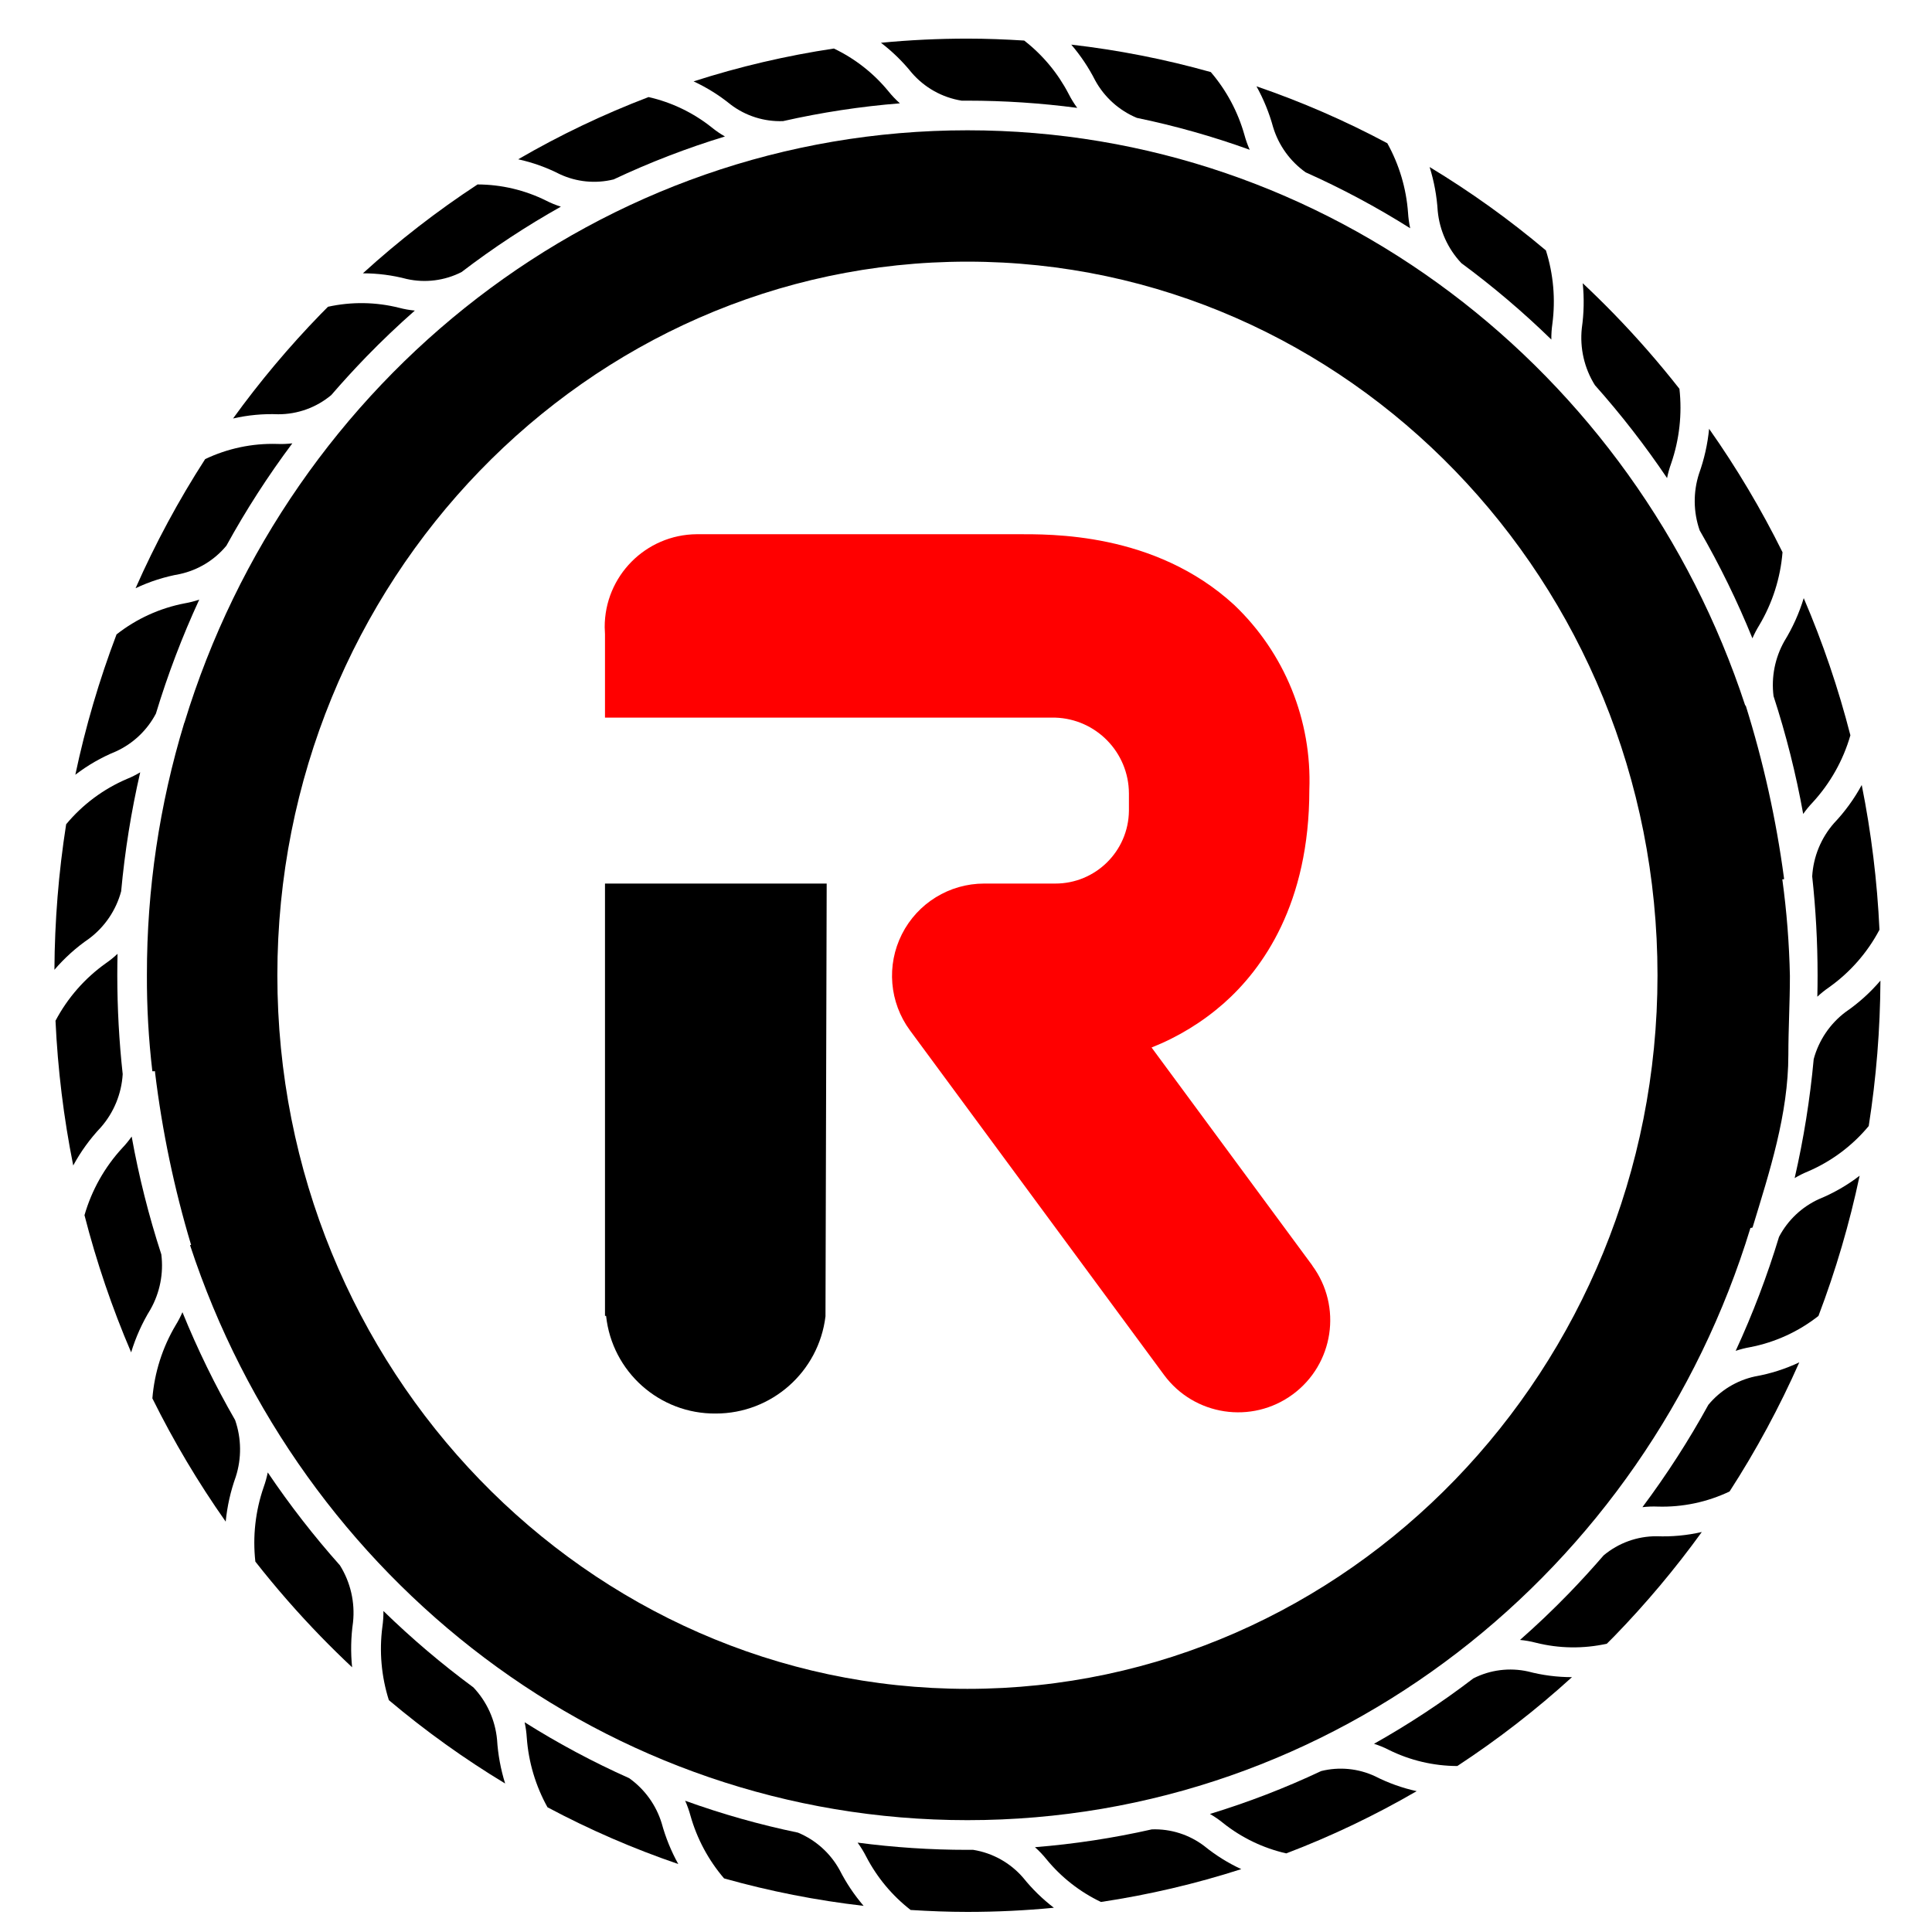
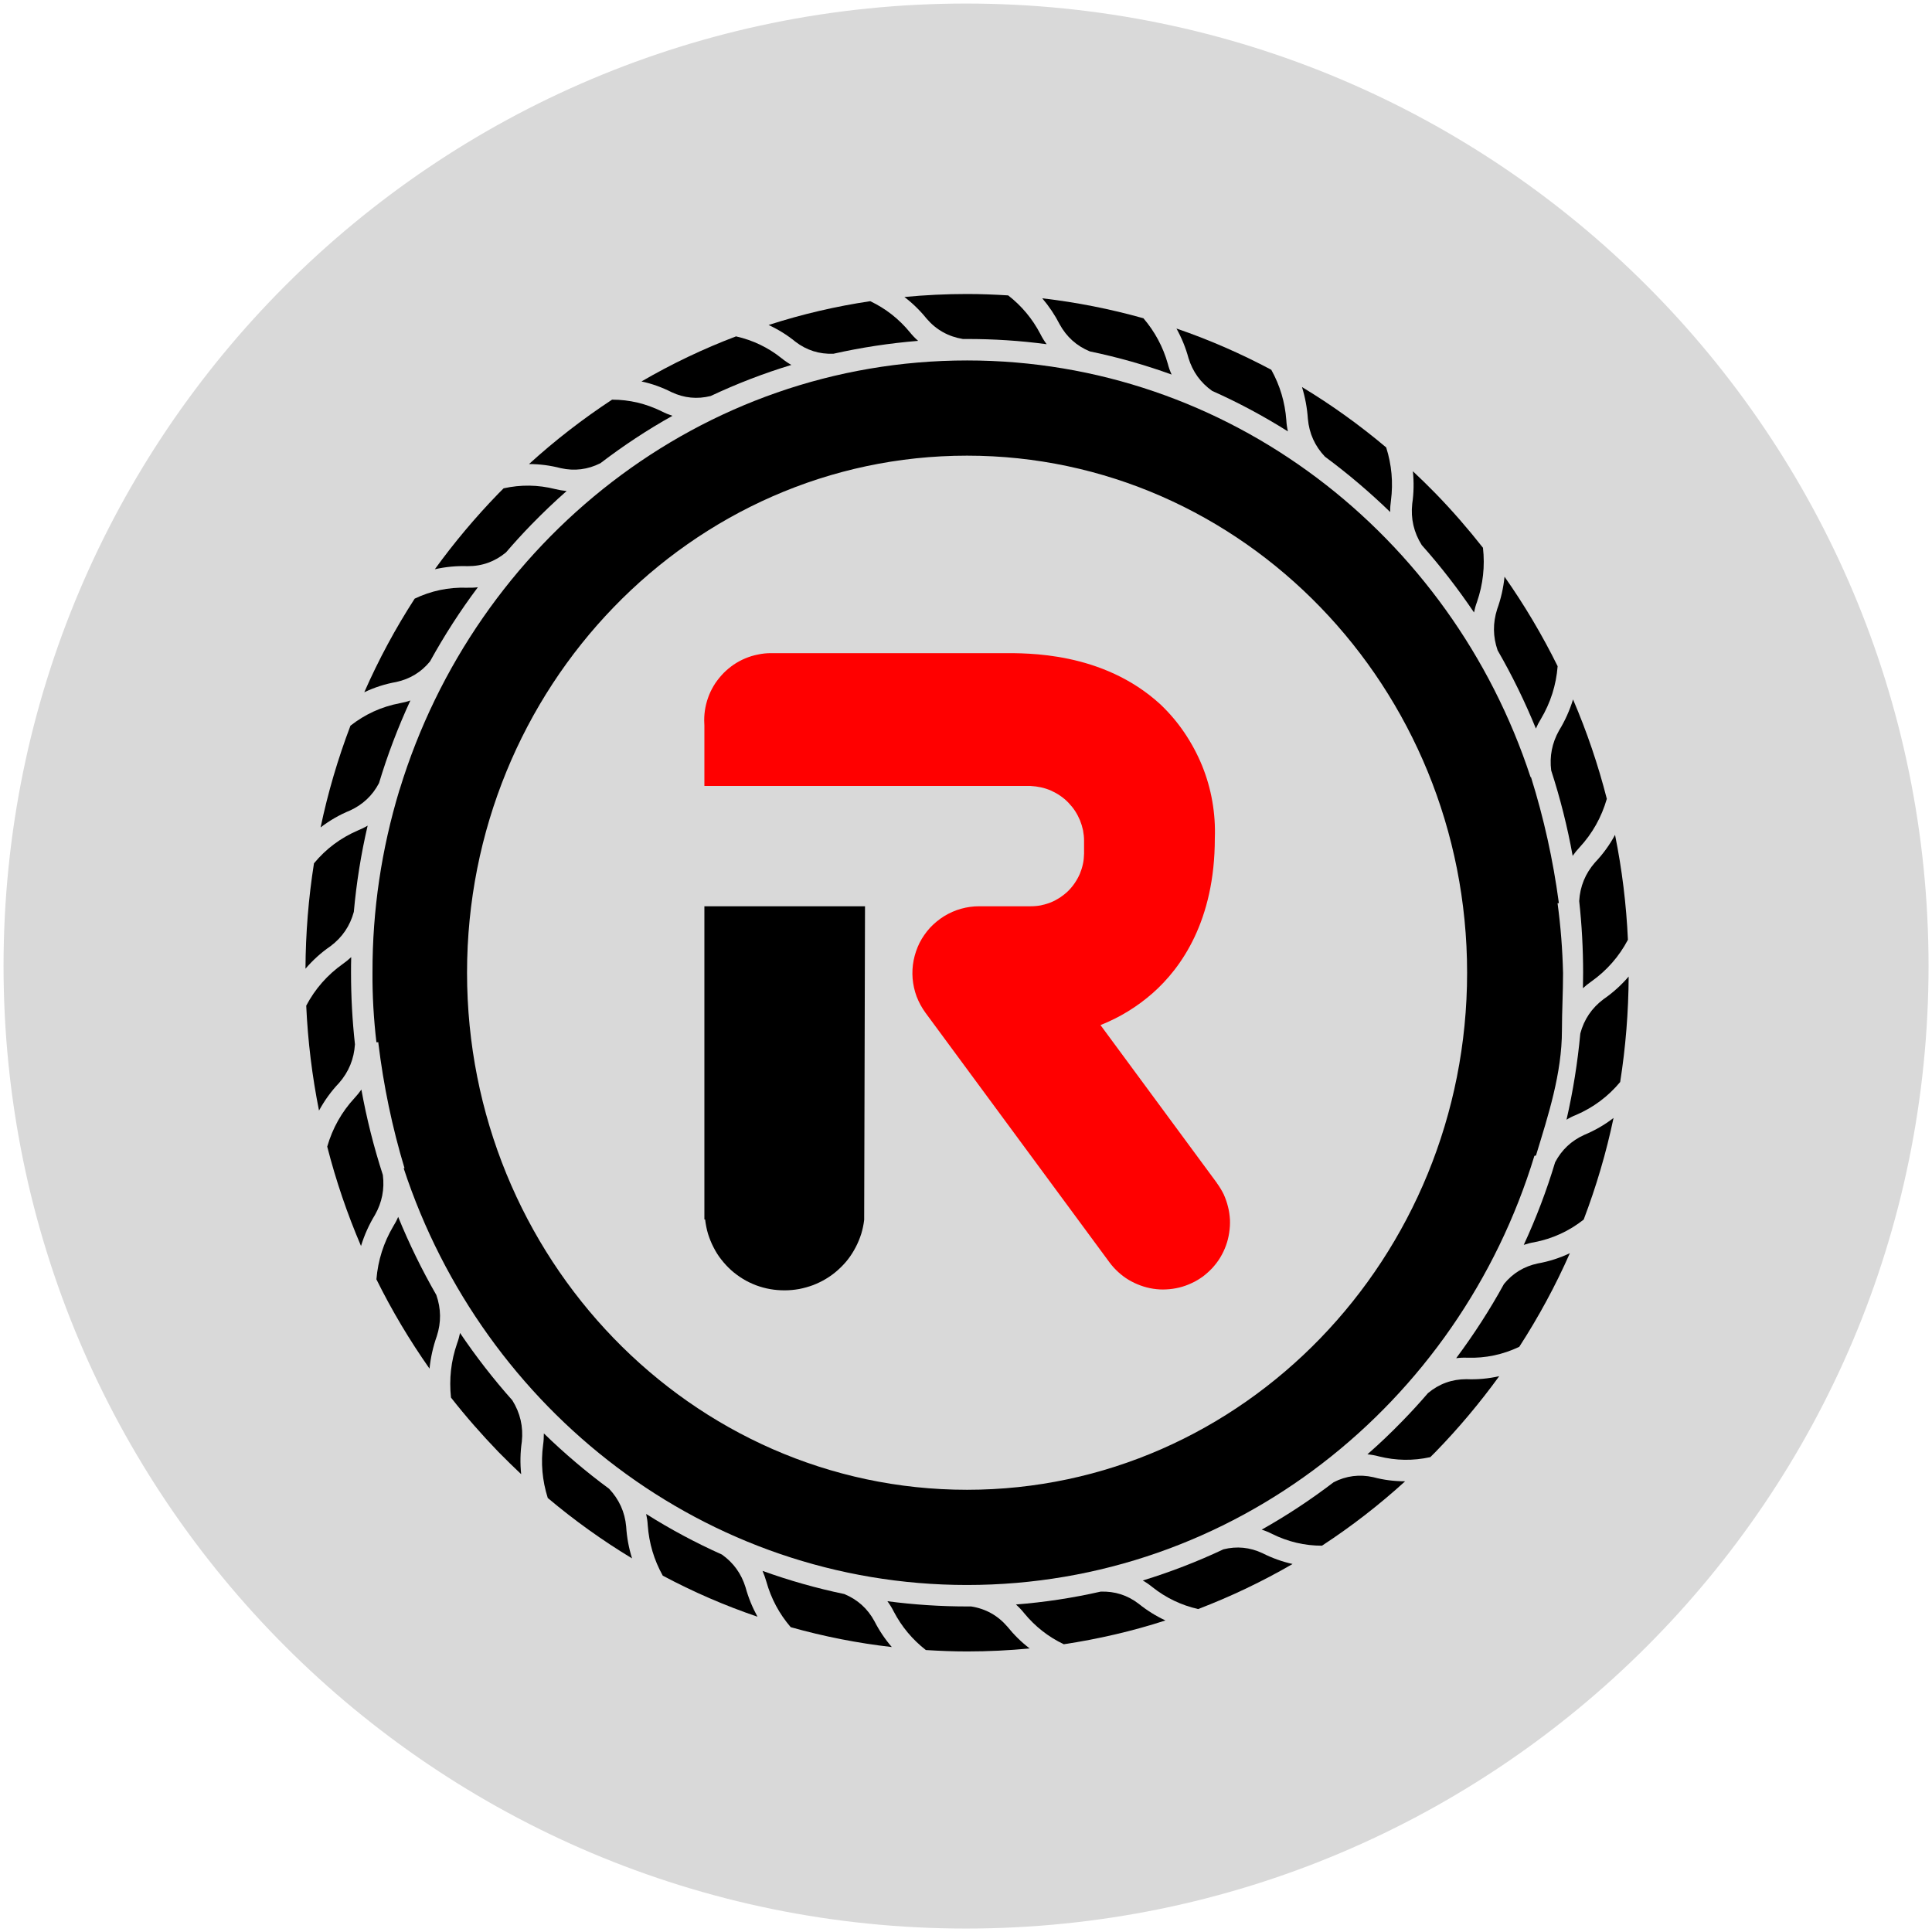
- <svg xmlns="http://www.w3.org/2000/svg" width="100" height="100" viewBox="0 0 100 100" version="1.2" baseProfile="tiny-ps">
-   <defs>
-     <clipPath id="clip-icon-revv-100">
-       <rect width="100" height="100" />
-     </clipPath>
-   </defs>
-   <g id="icon-revv-100" clip-path="url(#clip-icon-revv-100)">
-     <g id="Group_2180" data-name="Group 2180" transform="translate(-44.109 -39.521)">
-       <g id="Group_2178" data-name="Group 2178" transform="translate(46.926 41.521)">
-         <path id="Path_2818" data-name="Path 2818" d="M70.911,333.16a5.141,5.141,0,0,1-.347.667,8.812,8.812,0,0,0-1.209,3.793A48.4,48.4,0,0,0,73.15,344a9.611,9.611,0,0,1,.521-2.32,4.632,4.632,0,0,0-.033-2.936A45.349,45.349,0,0,1,70.911,333.16Z" transform="translate(-64.285 -267.241)" />
-         <path id="Path_2819" data-name="Path 2819" d="M53.8,177.853a4.4,4.4,0,0,0,2.07-1.958,45.6,45.6,0,0,1,2.243-5.9,4.89,4.89,0,0,1-.74.19,8.209,8.209,0,0,0-3.541,1.611,48.941,48.941,0,0,0-2.133,7.264A9.1,9.1,0,0,1,53.8,177.853Z" transform="translate(-50.617 -140.959)" />
-         <path id="Path_2820" data-name="Path 2820" d="M195.205,46.682a4.228,4.228,0,0,0,2.718.863,42.98,42.98,0,0,1,6.048-.921,5.056,5.056,0,0,1-.593-.623,8.239,8.239,0,0,0-2.823-2.213,45.982,45.982,0,0,0-7.262,1.7A9.094,9.094,0,0,1,195.205,46.682Z" transform="translate(-160.21 -43.276)" />
-         <path id="Path_2821" data-name="Path 2821" d="M155.283,58.9a4.2,4.2,0,0,0,2.79.271,42.63,42.63,0,0,1,5.76-2.222,4.974,4.974,0,0,1-.686-.47,8.145,8.145,0,0,0-3.267-1.57,46.119,46.119,0,0,0-6.748,3.221A8.963,8.963,0,0,1,155.283,58.9Z" transform="translate(-129.127 -51.885)" />
-         <path id="Path_2822" data-name="Path 2822" d="M67.791,140.966A4.316,4.316,0,0,0,70.2,139.5a45.2,45.2,0,0,1,3.414-5.3,4.886,4.886,0,0,1-.8.031,8.1,8.1,0,0,0-3.712.785A48.379,48.379,0,0,0,65.5,141.7,9,9,0,0,1,67.791,140.966Z" transform="translate(-61.3 -113.253)" />
-         <path id="Path_2823" data-name="Path 2823" d="M119.835,79.806a4.223,4.223,0,0,0,2.834-.358,43.638,43.638,0,0,1,5.143-3.386,4.94,4.94,0,0,1-.761-.311,8.03,8.03,0,0,0-3.552-.839,47.579,47.579,0,0,0-5.935,4.6A8.88,8.88,0,0,1,119.835,79.806Z" transform="translate(-101.598 -67.365)" />
-         <path id="Path_2824" data-name="Path 2824" d="M90.173,107.829a4.259,4.259,0,0,0,2.744-.992q.872-1.009,1.806-1.975,1.221-1.257,2.521-2.4a4.909,4.909,0,0,1-.815-.144,8.016,8.016,0,0,0-3.68-.053c-.127.128-.255.253-.38.383a48.808,48.808,0,0,0-4.534,5.4A8.888,8.888,0,0,1,90.173,107.829Z" transform="translate(-78.589 -88.387)" />
-         <path id="Path_2825" data-name="Path 2825" d="M48.722,218.149A4.528,4.528,0,0,0,50.38,215.7a46.494,46.494,0,0,1,.986-6.158,4.961,4.961,0,0,1-.682.341,8.356,8.356,0,0,0-3.151,2.348,50.365,50.365,0,0,0-.607,7.532A9.244,9.244,0,0,1,48.722,218.149Z" transform="translate(-46.926 -171.567)" />
-         <path id="Path_2826" data-name="Path 2826" d="M357.08,415.047a4.223,4.223,0,0,0-2.834.357,43.656,43.656,0,0,1-5.141,3.385,4.948,4.948,0,0,1,.759.312,8.038,8.038,0,0,0,3.552.839,47.533,47.533,0,0,0,5.935-4.6A8.906,8.906,0,0,1,357.08,415.047Z" transform="translate(-280.803 -330.531)" />
-         <path id="Path_2827" data-name="Path 2827" d="M448.071,258.85a4.523,4.523,0,0,0-1.657,2.443,46.55,46.55,0,0,1-.986,6.159,4.924,4.924,0,0,1,.681-.341,8.384,8.384,0,0,0,3.153-2.354,50.286,50.286,0,0,0,.606-7.527A9.236,9.236,0,0,1,448.071,258.85Z" transform="translate(-355.354 -208.474)" />
-         <path id="Path_2828" data-name="Path 2828" d="M280.229,452.446a4.237,4.237,0,0,0-2.716-.864,42.971,42.971,0,0,1-6.05.922,5.1,5.1,0,0,1,.593.622,8.243,8.243,0,0,0,2.823,2.214,46,46,0,0,0,7.263-1.7A9.08,9.08,0,0,1,280.229,452.446Z" transform="translate(-220.711 -358.894)" />
-         <path id="Path_2829" data-name="Path 2829" d="M199.356,448.621a4.374,4.374,0,0,0-2.158-1.94,42.7,42.7,0,0,1-5.84-1.651,5.294,5.294,0,0,1,.274.771,8.575,8.575,0,0,0,1.74,3.249,46.1,46.1,0,0,0,7.223,1.421A9.371,9.371,0,0,1,199.356,448.621Z" transform="translate(-158.711 -353.824)" />
-         <path id="Path_2830" data-name="Path 2830" d="M151.125,119.327h0s.1-.014.111-.028c.871-2.865,1.852-5.856,1.852-8.939h0c0-1.354.08-2.695.08-4.082a43.412,43.412,0,0,0-.393-5h.087v-.064a53.456,53.456,0,0,0-1.98-8.926h-.012s-.021-.016-.023-.03C145.171,74.979,129.271,62.51,110.6,62.51c-18.991,0-35.114,12.906-40.527,30.65h0s-.007.009-.013.022a44.629,44.629,0,0,0-1.933,13.033,41.038,41.038,0,0,0,.282,5h.14v.064a53.326,53.326,0,0,0,1.866,8.926h-.044s-.008.014-.006.027c5.678,17.276,21.564,29.745,40.231,29.745C129.593,149.978,145.713,137.071,151.125,119.327ZM74.879,106.245c0-20.367,16.023-36.936,35.718-36.936s35.718,16.57,35.718,36.936-16.023,36.936-35.718,36.936S74.879,126.612,74.879,106.245Z" transform="translate(-63.34 -57.766)" />
-         <path id="Path_2831" data-name="Path 2831" d="M161.7,432.292a4.469,4.469,0,0,0-1.685-2.339,43.094,43.094,0,0,1-5.411-2.894,5.245,5.245,0,0,1,.111.8,8.71,8.71,0,0,0,1.072,3.6,45.99,45.99,0,0,0,6.769,2.938A9.531,9.531,0,0,1,161.7,432.292Z" transform="translate(-130.266 -339.915)" />
-         <path id="Path_2832" data-name="Path 2832" d="M127.7,408.222a4.556,4.556,0,0,0-1.223-2.7,44.75,44.75,0,0,1-4.658-3.955,5.209,5.209,0,0,1-.054.814,8.794,8.794,0,0,0,.335,3.8,47.213,47.213,0,0,0,6.019,4.315A9.635,9.635,0,0,1,127.7,408.222Z" transform="translate(-104.79 -320.182)" />
-         <path id="Path_2833" data-name="Path 2833" d="M323.061,54.553a4.458,4.458,0,0,0,1.684,2.339,43.122,43.122,0,0,1,5.411,2.894,5.32,5.32,0,0,1-.111-.8,8.7,8.7,0,0,0-1.073-3.6A45.99,45.99,0,0,0,322.2,52.44,9.525,9.525,0,0,1,323.061,54.553Z" transform="translate(-259.982 -49.972)" />
-         <path id="Path_2834" data-name="Path 2834" d="M436.236,303.105a4.39,4.39,0,0,0-2.069,1.956,45.5,45.5,0,0,1-2.244,5.9,4.917,4.917,0,0,1,.74-.189,8.245,8.245,0,0,0,3.545-1.618,48.979,48.979,0,0,0,2.131-7.258A9.116,9.116,0,0,1,436.236,303.105Z" transform="translate(-344.902 -243.041)" />
-         <path id="Path_2835" data-name="Path 2835" d="M389.607,383.732a4.24,4.24,0,0,0-2.743.991q-.873,1.01-1.807,1.976-1.221,1.257-2.521,2.4a4.9,4.9,0,0,1,.814.143,8,8,0,0,0,3.68.053c.127-.127.255-.253.381-.382a48.841,48.841,0,0,0,4.535-5.4A8.927,8.927,0,0,1,389.607,383.732Z" transform="translate(-306.678 -306.216)" />
-         <path id="Path_2836" data-name="Path 2836" d="M396.561,99.855a4.634,4.634,0,0,0,.677,2.951,45.44,45.44,0,0,1,3.735,4.809,5.248,5.248,0,0,1,.211-.754,8.852,8.852,0,0,0,.429-3.866,48.872,48.872,0,0,0-3.376-3.865q-.8-.822-1.629-1.6A9.59,9.59,0,0,1,396.561,99.855Z" transform="translate(-317.503 -84.87)" />
-         <path id="Path_2837" data-name="Path 2837" d="M416.4,345.366a4.316,4.316,0,0,0-2.413,1.467,45.247,45.247,0,0,1-3.414,5.3,4.9,4.9,0,0,1,.8-.03,8.1,8.1,0,0,0,3.71-.782,48.374,48.374,0,0,0,3.609-6.684A9,9,0,0,1,416.4,345.366Z" transform="translate(-328.378 -276.122)" />
-         <path id="Path_2838" data-name="Path 2838" d="M237.784,43.284a4.321,4.321,0,0,0,2.586,1.447c.1,0,.2,0,.3,0a43.511,43.511,0,0,1,5.684.374,5.176,5.176,0,0,1-.445-.724,8.4,8.4,0,0,0-2.3-2.761c-.974-.061-1.953-.1-2.937-.1q-2.257,0-4.477.215A9.206,9.206,0,0,1,237.784,43.284Z" transform="translate(-193.414 -41.521)" />
-         <path id="Path_2839" data-name="Path 2839" d="M239.42,456.455a4.314,4.314,0,0,0-2.587-1.446c-.1,0-.2,0-.3,0a43.436,43.436,0,0,1-5.685-.374,5.153,5.153,0,0,1,.446.725,8.392,8.392,0,0,0,2.3,2.761c.974.061,1.954.1,2.938.1q2.256,0,4.476-.215A9.189,9.189,0,0,1,239.42,456.455Z" transform="translate(-189.276 -361.261)" />
-         <path id="Path_2840" data-name="Path 2840" d="M49.507,260.07a4.59,4.59,0,0,0,1.131-2.754,47.262,47.262,0,0,1-.28-5.118q0-.556.013-1.11a5.04,5.04,0,0,1-.6.485,8.552,8.552,0,0,0-2.611,2.98,49.92,49.92,0,0,0,.917,7.491A9.4,9.4,0,0,1,49.507,260.07Z" transform="translate(-47.104 -203.719)" />
-         <path id="Path_2841" data-name="Path 2841" d="M97.82,377.613a4.635,4.635,0,0,0-.678-2.952,45.411,45.411,0,0,1-3.735-4.808,5.264,5.264,0,0,1-.21.755,8.809,8.809,0,0,0-.432,3.86,48.914,48.914,0,0,0,3.38,3.871q.8.822,1.628,1.6A9.628,9.628,0,0,1,97.82,377.613Z" transform="translate(-82.365 -295.64)" />
-         <path id="Path_2842" data-name="Path 2842" d="M362.262,73.209a4.568,4.568,0,0,0,1.223,2.7,44.739,44.739,0,0,1,4.658,3.956,5.259,5.259,0,0,1,.054-.814,8.784,8.784,0,0,0-.335-3.8,47.2,47.2,0,0,0-6.019-4.315A9.589,9.589,0,0,1,362.262,73.209Z" transform="translate(-290.663 -64.29)" />
-         <path id="Path_2843" data-name="Path 2843" d="M281.011,44.748a4.38,4.38,0,0,0,2.157,1.94,42.631,42.631,0,0,1,5.842,1.651,5.244,5.244,0,0,1-.274-.771,8.579,8.579,0,0,0-1.74-3.25,46.12,46.12,0,0,0-7.223-1.421A9.326,9.326,0,0,1,281.011,44.748Z" transform="translate(-227.142 -42.587)" />
-         <path id="Path_2844" data-name="Path 2844" d="M57.224,301.873a4.616,4.616,0,0,0,.563-2.849,45.989,45.989,0,0,1-1.535-6.1,5.065,5.065,0,0,1-.483.59,8.687,8.687,0,0,0-1.959,3.481,48.842,48.842,0,0,0,2.415,7.1A9.525,9.525,0,0,1,57.224,301.873Z" transform="translate(-52.254 -236.097)" />
-         <path id="Path_2845" data-name="Path 2845" d="M450.31,222.908a8.559,8.559,0,0,0,2.613-2.981,49.978,49.978,0,0,0-.918-7.492,9.392,9.392,0,0,1-1.434,1.974,4.582,4.582,0,0,0-1.13,2.755,47.442,47.442,0,0,1,.279,5.118q0,.556-.013,1.11A5.069,5.069,0,0,1,450.31,222.908Z" transform="translate(-358.459 -173.803)" />
-         <path id="Path_2846" data-name="Path 2846" d="M425.524,141.706a5.156,5.156,0,0,1,.347-.666,8.781,8.781,0,0,0,1.211-3.789,48.4,48.4,0,0,0-3.8-6.389,9.627,9.627,0,0,1-.521,2.321,4.622,4.622,0,0,0,.032,2.935A45.293,45.293,0,0,1,425.524,141.706Z" transform="translate(-337.636 -110.667)" />
-         <path id="Path_2847" data-name="Path 2847" d="M441.044,171.857a4.613,4.613,0,0,0-.563,2.848,46.023,46.023,0,0,1,1.535,6.1,5.06,5.06,0,0,1,.483-.589,8.689,8.689,0,0,0,1.96-3.482,48.777,48.777,0,0,0-2.415-7.1A9.533,9.533,0,0,1,441.044,171.857Z" transform="translate(-351.5 -140.675)" />
-         <path id="Path_2848" data-name="Path 2848" d="M320.078,438.082a4.2,4.2,0,0,0-2.79-.271,42.669,42.669,0,0,1-5.759,2.221,5.051,5.051,0,0,1,.684.471,8.138,8.138,0,0,0,3.267,1.57,46.109,46.109,0,0,0,6.749-3.221A8.967,8.967,0,0,1,320.078,438.082Z" transform="translate(-251.72 -348.142)" />
-       </g>
-       <g id="Group_2179" data-name="Group 2179" transform="translate(75.408 67.17)">
-         <path id="Path_2849" data-name="Path 2849" d="M209.564,192.854l-8.323-11.286a12.781,12.781,0,0,0,3.741-2.29c2.018-1.787,4.425-5.153,4.425-11.045a12.547,12.547,0,0,0-3.892-9.576C201.4,154.88,195.977,155,194.237,155H177.7a4.8,4.8,0,0,0-4.765,4.813c0,.1.015.253.015.356v4.324h23.3a3.941,3.941,0,0,1,3.819,3.917v.908a3.808,3.808,0,0,1-3.819,3.764h-3.676a4.771,4.771,0,0,0-3.838,7.6l13.148,17.83a4.767,4.767,0,1,0,7.675-5.657Z" transform="translate(-172.935 -154.998)" fill="red" />
-         <path id="Path_2850" data-name="Path 2850" d="M173,235v22.377h.057a5.655,5.655,0,0,0,5.678,5.055,5.719,5.719,0,0,0,5.678-5.03l.062-22.4Z" transform="translate(-172.985 -216.917)" />
-       </g>
-     </g>
-   </g>
+ <svg xmlns="http://www.w3.org/2000/svg" version="1.2" baseProfile="tiny-ps" viewBox="0 0 207 207" width="207" height="207">
+   <style>
+ 		tspan { white-space:pre }
+ 		.shp0 { fill: #d9d9d9 } 
+ 		.shp1 { fill: #000000 } 
+ 		.shp2 { fill: #ff0000 } 
+ 	</style>
+   <path id="Layer" class="shp0" d="M103.5 0.38C46.55 0.38 0.38 46.55 0.38 103.5C0.38 160.45 46.55 206.63 103.5 206.63C160.45 206.63 206.63 160.45 206.63 103.5C206.63 46.55 160.45 0.38 103.5 0.38Z" />
+   <path id="Layer" class="shp1" d="M42.66 130.38C42.52 130.73 42.34 131.06 42.14 131.38C41.1 133.14 40.5 135.03 40.33 137.07C41.98 140.41 43.88 143.59 46.02 146.64C46.14 145.45 46.4 144.29 46.8 143.16C47.28 141.68 47.26 140.22 46.75 138.75C45.2 136.05 43.84 133.27 42.66 130.38Z" />
+   <path id="Layer" class="shp1" d="M37.5 86.84C38.87 86.21 39.91 85.24 40.61 83.9C41.52 80.88 42.64 77.93 43.97 75.05C43.61 75.18 43.24 75.27 42.86 75.34C40.89 75.71 39.12 76.52 37.55 77.75C36.2 81.3 35.13 84.94 34.35 88.65C35.32 87.91 36.37 87.3 37.5 86.84Z" />
+   <path id="Layer" class="shp1" d="M85.22 36.61C86.42 37.53 87.78 37.96 89.3 37.9C92.29 37.23 95.31 36.77 98.37 36.52C98.04 36.23 97.75 35.93 97.48 35.59C96.31 34.17 94.9 33.06 93.24 32.27C89.54 32.82 85.91 33.67 82.35 34.82C83.38 35.3 84.34 35.89 85.22 36.61Z" />
+   <path id="Layer" class="shp1" d="M71.96 42.02C73.3 42.65 74.7 42.79 76.14 42.43C78.95 41.11 81.82 40 84.79 39.1C84.42 38.89 84.08 38.66 83.75 38.39C82.3 37.23 80.67 36.45 78.86 36.04C75.35 37.37 71.98 38.98 68.73 40.87C69.86 41.11 70.93 41.5 71.96 42.02Z" />
+   <path id="Layer" class="shp1" d="M42.46 73.07C43.92 72.75 45.13 72.02 46.07 70.87C47.6 68.1 49.3 65.45 51.2 62.92C50.8 62.97 50.4 62.98 50 62.97C48.05 62.91 46.19 63.3 44.43 64.14C42.36 67.34 40.56 70.69 39.03 74.17C40.12 73.65 41.27 73.28 42.46 73.07Z" />
+   <path id="Layer" class="shp1" d="M60.08 50.16C61.56 50.49 62.98 50.31 64.33 49.63C66.79 47.75 69.36 46.05 72.05 44.55C71.65 44.42 71.27 44.27 70.91 44.08C69.23 43.25 67.45 42.82 65.58 42.82C62.43 44.89 59.46 47.19 56.68 49.72C57.83 49.72 58.96 49.87 60.08 50.16Z" />
+   <path id="Layer" class="shp1" d="M50.1 60.66C51.66 60.67 53.03 60.17 54.22 59.18C55.09 58.16 55.99 57.18 56.93 56.21C58.15 54.96 59.41 53.75 60.71 52.61C60.29 52.57 59.89 52.5 59.48 52.4C57.65 51.94 55.81 51.91 53.96 52.32C53.77 52.51 53.58 52.7 53.39 52.89C50.93 55.43 48.66 58.13 46.59 60.99C47.75 60.73 48.92 60.62 50.1 60.66Z" />
+   <path id="Layer" class="shp1" d="M35.42 101.37C36.67 100.43 37.5 99.21 37.91 97.7C38.19 94.59 38.68 91.51 39.39 88.46C39.06 88.66 38.71 88.83 38.36 88.97C36.5 89.77 34.93 90.94 33.64 92.5C33.05 96.24 32.75 100 32.73 103.79C33.52 102.87 34.41 102.06 35.42 101.37Z" />
+   <path id="Layer" class="shp1" d="M147.14 158.27C145.66 157.94 144.24 158.12 142.89 158.81C140.44 160.68 137.87 162.38 135.18 163.89C135.57 164.01 135.95 164.17 136.32 164.36C138 165.19 139.77 165.61 141.64 165.61C144.79 163.55 147.76 161.25 150.55 158.71C149.39 158.71 148.26 158.57 147.14 158.27Z" />
+   <path id="Layer" class="shp1" d="M171.8 107.06C170.55 108 169.72 109.22 169.32 110.73C169.03 113.84 168.54 116.92 167.84 119.97C168.16 119.77 168.5 119.6 168.86 119.46C170.72 118.66 172.3 117.48 173.59 115.93C174.18 112.18 174.48 108.42 174.5 104.63C173.7 105.56 172.8 106.37 171.8 107.06Z" />
+   <path id="Layer" class="shp1" d="M122 171.83C120.8 170.91 119.44 170.48 117.93 170.53C114.94 171.21 111.91 171.67 108.85 171.91C109.18 172.2 109.47 172.51 109.74 172.85C110.91 174.27 112.32 175.38 113.98 176.17C117.68 175.61 121.31 174.77 124.87 173.62C123.84 173.14 122.88 172.54 122 171.83Z" />
+   <path id="Layer" class="shp1" d="M93.69 173.7C92.96 172.35 91.88 171.38 90.46 170.79C87.48 170.17 84.56 169.34 81.7 168.31C81.86 168.68 82 169.07 82.11 169.46C82.62 171.28 83.49 172.91 84.72 174.34C88.27 175.34 91.88 176.05 95.55 176.47C94.82 175.62 94.2 174.7 93.69 173.7Z" />
+   <path id="Layer" fill-rule="evenodd" class="shp1" d="M103.61 169.82C75.61 169.82 51.78 151.11 43.26 125.2C43.26 125.18 43.27 125.16 43.27 125.16L43.34 125.16C42.02 120.78 41.09 116.31 40.54 111.77L40.54 111.67L40.33 111.67C40.04 109.18 39.89 106.68 39.91 104.17C39.9 97.51 40.87 91 42.8 84.63C42.82 84.61 42.82 84.59 42.82 84.59C50.95 57.98 75.13 38.62 103.62 38.62C131.62 38.62 155.47 57.32 163.98 83.24C163.99 83.26 164.02 83.28 164.02 83.28L164.04 83.28C165.41 87.66 166.4 92.13 167.01 96.67L167.01 96.77L166.88 96.77C167.22 99.26 167.41 101.76 167.47 104.27C167.47 106.35 167.35 108.36 167.35 110.39C167.35 115.02 165.88 119.5 164.57 123.8C164.55 123.82 164.4 123.84 164.4 123.84C156.29 150.46 132.11 169.82 103.61 169.82ZM103.61 159.62C133.15 159.62 157.19 134.77 157.19 104.22C157.19 73.67 133.15 48.82 103.61 48.82C74.07 48.82 50.04 73.67 50.04 104.22C50.04 134.77 74.07 159.62 103.61 159.62Z" />
+   <path id="Layer" class="shp1" d="M79.88 170.07C79.43 168.61 78.59 167.44 77.35 166.56C74.54 165.3 71.84 163.86 69.23 162.21C69.32 162.61 69.38 163.01 69.4 163.41C69.54 165.34 70.07 167.13 71.01 168.82C74.27 170.56 77.66 172.03 81.16 173.22C80.61 172.22 80.18 171.17 79.88 170.07Z" />
+   <path id="Layer" class="shp1" d="M67.09 163.56C66.95 162 66.33 160.65 65.26 159.51C62.79 157.69 60.46 155.71 58.27 153.58C58.27 153.99 58.25 154.39 58.19 154.8C57.93 156.73 58.1 158.64 58.69 160.5C61.53 162.89 64.54 165.05 67.72 166.97C67.37 165.86 67.16 164.72 67.09 163.56Z" />
+   <path id="Layer" class="shp1" d="M127.34 38.37C127.79 39.83 128.63 41 129.87 41.88C132.68 43.13 135.38 44.58 137.99 46.22C137.9 45.82 137.84 45.43 137.82 45.02C137.68 43.1 137.14 41.3 136.21 39.62C132.94 37.88 129.56 36.4 126.05 35.2C126.61 36.21 127.04 37.26 127.34 38.37Z" />
+   <path id="Layer" class="shp1" d="M169.73 121.6C168.36 122.22 167.32 123.2 166.62 124.53C165.71 127.56 164.59 130.51 163.26 133.38C163.62 133.26 163.99 133.16 164.37 133.1C166.34 132.72 168.11 131.91 169.68 130.67C171.03 127.12 172.1 123.49 172.88 119.78C171.91 120.53 170.86 121.13 169.73 121.6Z" />
+   <path id="Layer" class="shp1" d="M157.12 147.77C155.57 147.77 154.2 148.26 153 149.26C152.13 150.27 151.23 151.26 150.29 152.22C149.07 153.48 147.81 154.68 146.51 155.82C146.93 155.86 147.33 155.93 147.73 156.04C149.57 156.5 151.41 156.53 153.25 156.12C153.45 155.93 153.64 155.74 153.82 155.55C156.29 153.01 158.55 150.31 160.63 147.45C159.47 147.71 158.3 147.82 157.12 147.77Z" />
+   <path id="Layer" class="shp1" d="M151.31 53.98C151.14 55.57 151.48 57.05 152.33 58.4C154.36 60.68 156.22 63.09 157.93 65.62C158.01 65.23 158.11 64.86 158.25 64.49C158.9 62.6 159.11 60.67 158.89 58.69C157.3 56.67 155.62 54.73 153.83 52.89C153.03 52.07 152.21 51.27 151.38 50.49C151.5 51.66 151.48 52.82 151.31 53.98Z" />
+   <path id="Layer" class="shp1" d="M164.76 135.37C163.3 135.68 162.09 136.41 161.14 137.57C159.62 140.34 157.91 142.98 156.02 145.52C156.42 145.47 156.82 145.45 157.22 145.47C159.17 145.53 161.02 145.14 162.78 144.3C164.85 141.1 166.66 137.76 168.2 134.27C167.1 134.79 165.95 135.16 164.76 135.37Z" />
+   <path id="Layer" class="shp1" d="M99.28 34.14C100.31 35.34 101.6 36.06 103.16 36.32C103.31 36.32 103.46 36.32 103.61 36.32C106.46 36.32 109.3 36.5 112.14 36.88C111.88 36.53 111.66 36.17 111.47 35.79C110.62 34.16 109.47 32.78 108.02 31.65C106.56 31.56 105.09 31.5 103.61 31.5C101.36 31.5 99.12 31.61 96.9 31.82C97.79 32.5 98.58 33.27 99.28 34.14Z" />
+   <path id="Layer" class="shp1" d="M107.94 174.29C106.91 173.09 105.62 172.37 104.06 172.12C103.91 172.12 103.76 172.12 103.61 172.12C100.76 172.12 97.91 171.93 95.08 171.56C95.34 171.91 95.56 172.27 95.75 172.65C96.6 174.28 97.75 175.66 99.2 176.79C100.66 176.88 102.13 176.94 103.61 176.94C105.87 176.94 108.1 176.83 110.32 176.62C109.43 175.94 108.64 175.16 107.94 174.29Z" />
+   <path id="Layer" class="shp1" d="M36.33 116.03C37.37 114.84 37.93 113.46 38.03 111.89C37.75 109.34 37.61 106.79 37.61 104.22C37.61 103.66 37.61 103.11 37.63 102.55C37.34 102.82 37.04 103.06 36.73 103.28C35.07 104.46 33.76 105.95 32.81 107.75C32.98 111.53 33.44 115.28 34.18 118.99C34.77 117.91 35.48 116.92 36.33 116.03Z" />
+   <path id="Layer" class="shp1" d="M55.91 154.46C56.08 152.87 55.74 151.39 54.89 150.03C52.86 147.75 51 145.35 49.29 142.82C49.21 143.2 49.11 143.58 48.97 143.95C48.32 145.83 48.11 147.76 48.32 149.74C49.91 151.77 51.61 153.7 53.39 155.55C54.2 156.37 55.01 157.17 55.84 157.95C55.72 156.78 55.74 155.62 55.91 154.46Z" />
+   <path id="Layer" class="shp1" d="M140.13 44.88C140.27 46.44 140.88 47.79 141.96 48.93C144.42 50.75 146.75 52.73 148.95 54.86C148.94 54.45 148.97 54.05 149.03 53.64C149.28 51.7 149.11 49.8 148.52 47.94C145.68 45.55 142.68 43.39 139.5 41.47C139.84 42.58 140.05 43.71 140.13 44.88Z" />
+   <path id="Layer" class="shp1" d="M113.53 34.74C114.27 36.09 115.34 37.06 116.77 37.65C119.75 38.27 122.66 39.09 125.53 40.13C125.36 39.75 125.22 39.37 125.12 38.97C124.61 37.16 123.73 35.53 122.51 34.1C118.95 33.1 115.34 32.39 111.67 31.96C112.4 32.82 113.02 33.74 113.53 34.74Z" />
+   <path id="Layer" class="shp1" d="M40.18 130.16C40.93 128.83 41.21 127.41 41.02 125.89C40.05 122.89 39.28 119.84 38.72 116.74C38.5 117.05 38.26 117.35 38 117.63C36.61 119.13 35.63 120.88 35.06 122.85C35.99 126.49 37.2 130.04 38.68 133.5C39.04 132.32 39.54 131.21 40.18 130.16Z" />
+   <path id="Layer" class="shp1" d="M170.5 105.16C172.16 103.98 173.47 102.49 174.42 100.69C174.25 96.91 173.79 93.16 173.04 89.45C172.46 90.53 171.74 91.52 170.89 92.41C169.86 93.59 169.29 94.97 169.2 96.54C169.48 99.09 169.62 101.65 169.62 104.22C169.62 104.77 169.61 105.33 169.6 105.88C169.88 105.62 170.18 105.38 170.5 105.16Z" />
+   <path id="Layer" class="shp1" d="M164.56 78.06C164.71 77.71 164.88 77.38 165.08 77.06C166.13 75.3 166.73 73.41 166.89 71.38C165.24 68.04 163.34 64.84 161.2 61.79C161.08 62.98 160.82 64.14 160.41 65.27C159.94 66.75 159.95 68.21 160.46 69.68C162.02 72.38 163.38 75.17 164.56 78.06Z" />
+   <path id="Layer" class="shp1" d="M167.04 78.27C166.29 79.61 166.01 81.03 166.2 82.55C167.17 85.54 167.94 88.59 168.5 91.7C168.72 91.38 168.96 91.09 169.22 90.81C170.62 89.3 171.59 87.56 172.16 85.59C171.23 81.95 170.02 78.39 168.54 74.94C168.18 76.11 167.68 77.23 167.04 78.27Z" />
+   <path id="Layer" class="shp1" d="M135.26 166.41C133.91 165.78 132.52 165.64 131.08 166C128.28 167.32 125.4 168.43 122.44 169.34C122.8 169.54 123.14 169.78 123.46 170.04C124.92 171.2 126.55 171.98 128.37 172.4C131.87 171.06 135.25 169.45 138.49 167.57C137.36 167.32 136.29 166.93 135.26 166.41Z" />
+   <path id="Layer" class="shp2" d="M130.39 126.76L117.91 109.83C119.98 109.01 121.85 107.86 123.52 106.39C126.55 103.71 130.16 98.66 130.16 89.82C130.21 88.49 130.12 87.16 129.89 85.85C129.66 84.53 129.29 83.25 128.79 82.02C128.28 80.78 127.65 79.61 126.9 78.5C126.15 77.39 125.29 76.38 124.32 75.46C118.14 69.8 110.01 69.98 107.4 69.98L82.6 69.98C82.13 69.98 81.66 70.03 81.2 70.13C80.73 70.22 80.29 70.36 79.85 70.54C79.42 70.72 79 70.95 78.61 71.21C78.22 71.48 77.86 71.78 77.53 72.11C77.2 72.45 76.91 72.81 76.64 73.2C76.38 73.6 76.16 74.01 75.98 74.45C75.81 74.88 75.67 75.33 75.58 75.8C75.49 76.26 75.45 76.73 75.45 77.2C75.45 77.35 75.47 77.57 75.47 77.73L75.47 84.21L110.42 84.21C110.8 84.23 111.18 84.28 111.54 84.36C111.91 84.44 112.27 84.56 112.62 84.71C112.96 84.87 113.3 85.05 113.61 85.27C113.92 85.48 114.21 85.73 114.47 86C114.73 86.27 114.97 86.56 115.18 86.88C115.39 87.2 115.56 87.53 115.71 87.88C115.85 88.23 115.96 88.59 116.04 88.96C116.11 89.34 116.15 89.71 116.15 90.09L116.15 91.45C116.14 91.83 116.11 92.2 116.03 92.56C115.95 92.93 115.84 93.28 115.7 93.62C115.55 93.96 115.37 94.29 115.16 94.6C114.95 94.91 114.71 95.2 114.45 95.46C114.18 95.72 113.89 95.95 113.58 96.16C113.27 96.36 112.94 96.54 112.6 96.68C112.25 96.82 111.89 96.92 111.53 97C111.16 97.07 110.79 97.1 110.42 97.1L104.91 97.1C104.25 97.1 103.6 97.19 102.96 97.37C102.32 97.55 101.72 97.82 101.16 98.16C100.6 98.51 100.09 98.93 99.64 99.41C99.2 99.9 98.82 100.44 98.52 101.03C98.23 101.62 98.02 102.24 97.89 102.89C97.76 103.54 97.73 104.2 97.78 104.85C97.84 105.51 97.98 106.15 98.21 106.77C98.45 107.39 98.76 107.96 99.15 108.5L118.87 135.25C119.15 135.63 119.46 135.97 119.81 136.29C120.16 136.61 120.53 136.89 120.93 137.13C121.34 137.37 121.76 137.57 122.2 137.73C122.64 137.89 123.09 138.01 123.56 138.08C124.02 138.15 124.49 138.18 124.96 138.15C125.43 138.13 125.89 138.06 126.35 137.95C126.8 137.84 127.25 137.68 127.67 137.48C128.1 137.29 128.5 137.04 128.88 136.77C129.25 136.49 129.6 136.17 129.92 135.83C130.23 135.48 130.52 135.11 130.76 134.7C131 134.3 131.2 133.88 131.36 133.43C131.52 132.99 131.63 132.54 131.7 132.07C131.77 131.61 131.8 131.14 131.78 130.67C131.75 130.2 131.69 129.74 131.57 129.29C131.46 128.83 131.3 128.39 131.11 127.96C130.9 127.54 130.66 127.14 130.38 126.76L130.39 126.76Z" />
+   <path id="Layer" class="shp1" d="M75.47 97.1L75.47 130.66L75.55 130.66C75.61 131.18 75.71 131.69 75.86 132.2C76.02 132.7 76.21 133.18 76.45 133.64C76.69 134.11 76.96 134.55 77.29 134.96C77.61 135.37 77.96 135.75 78.35 136.1C78.74 136.45 79.16 136.75 79.61 137.03C80.05 137.3 80.52 137.52 81.01 137.71C81.5 137.89 82 138.03 82.52 138.12C83.03 138.21 83.55 138.25 84.07 138.25C84.59 138.25 85.11 138.2 85.62 138.11C86.13 138.01 86.63 137.87 87.12 137.69C87.6 137.5 88.07 137.28 88.51 137.01C88.96 136.74 89.38 136.43 89.76 136.09C90.15 135.74 90.51 135.37 90.83 134.96C91.15 134.55 91.43 134.11 91.67 133.65C91.91 133.2 92.11 132.71 92.27 132.22C92.42 131.72 92.53 131.22 92.59 130.7L92.68 97.1L75.47 97.1Z" />
</svg>
